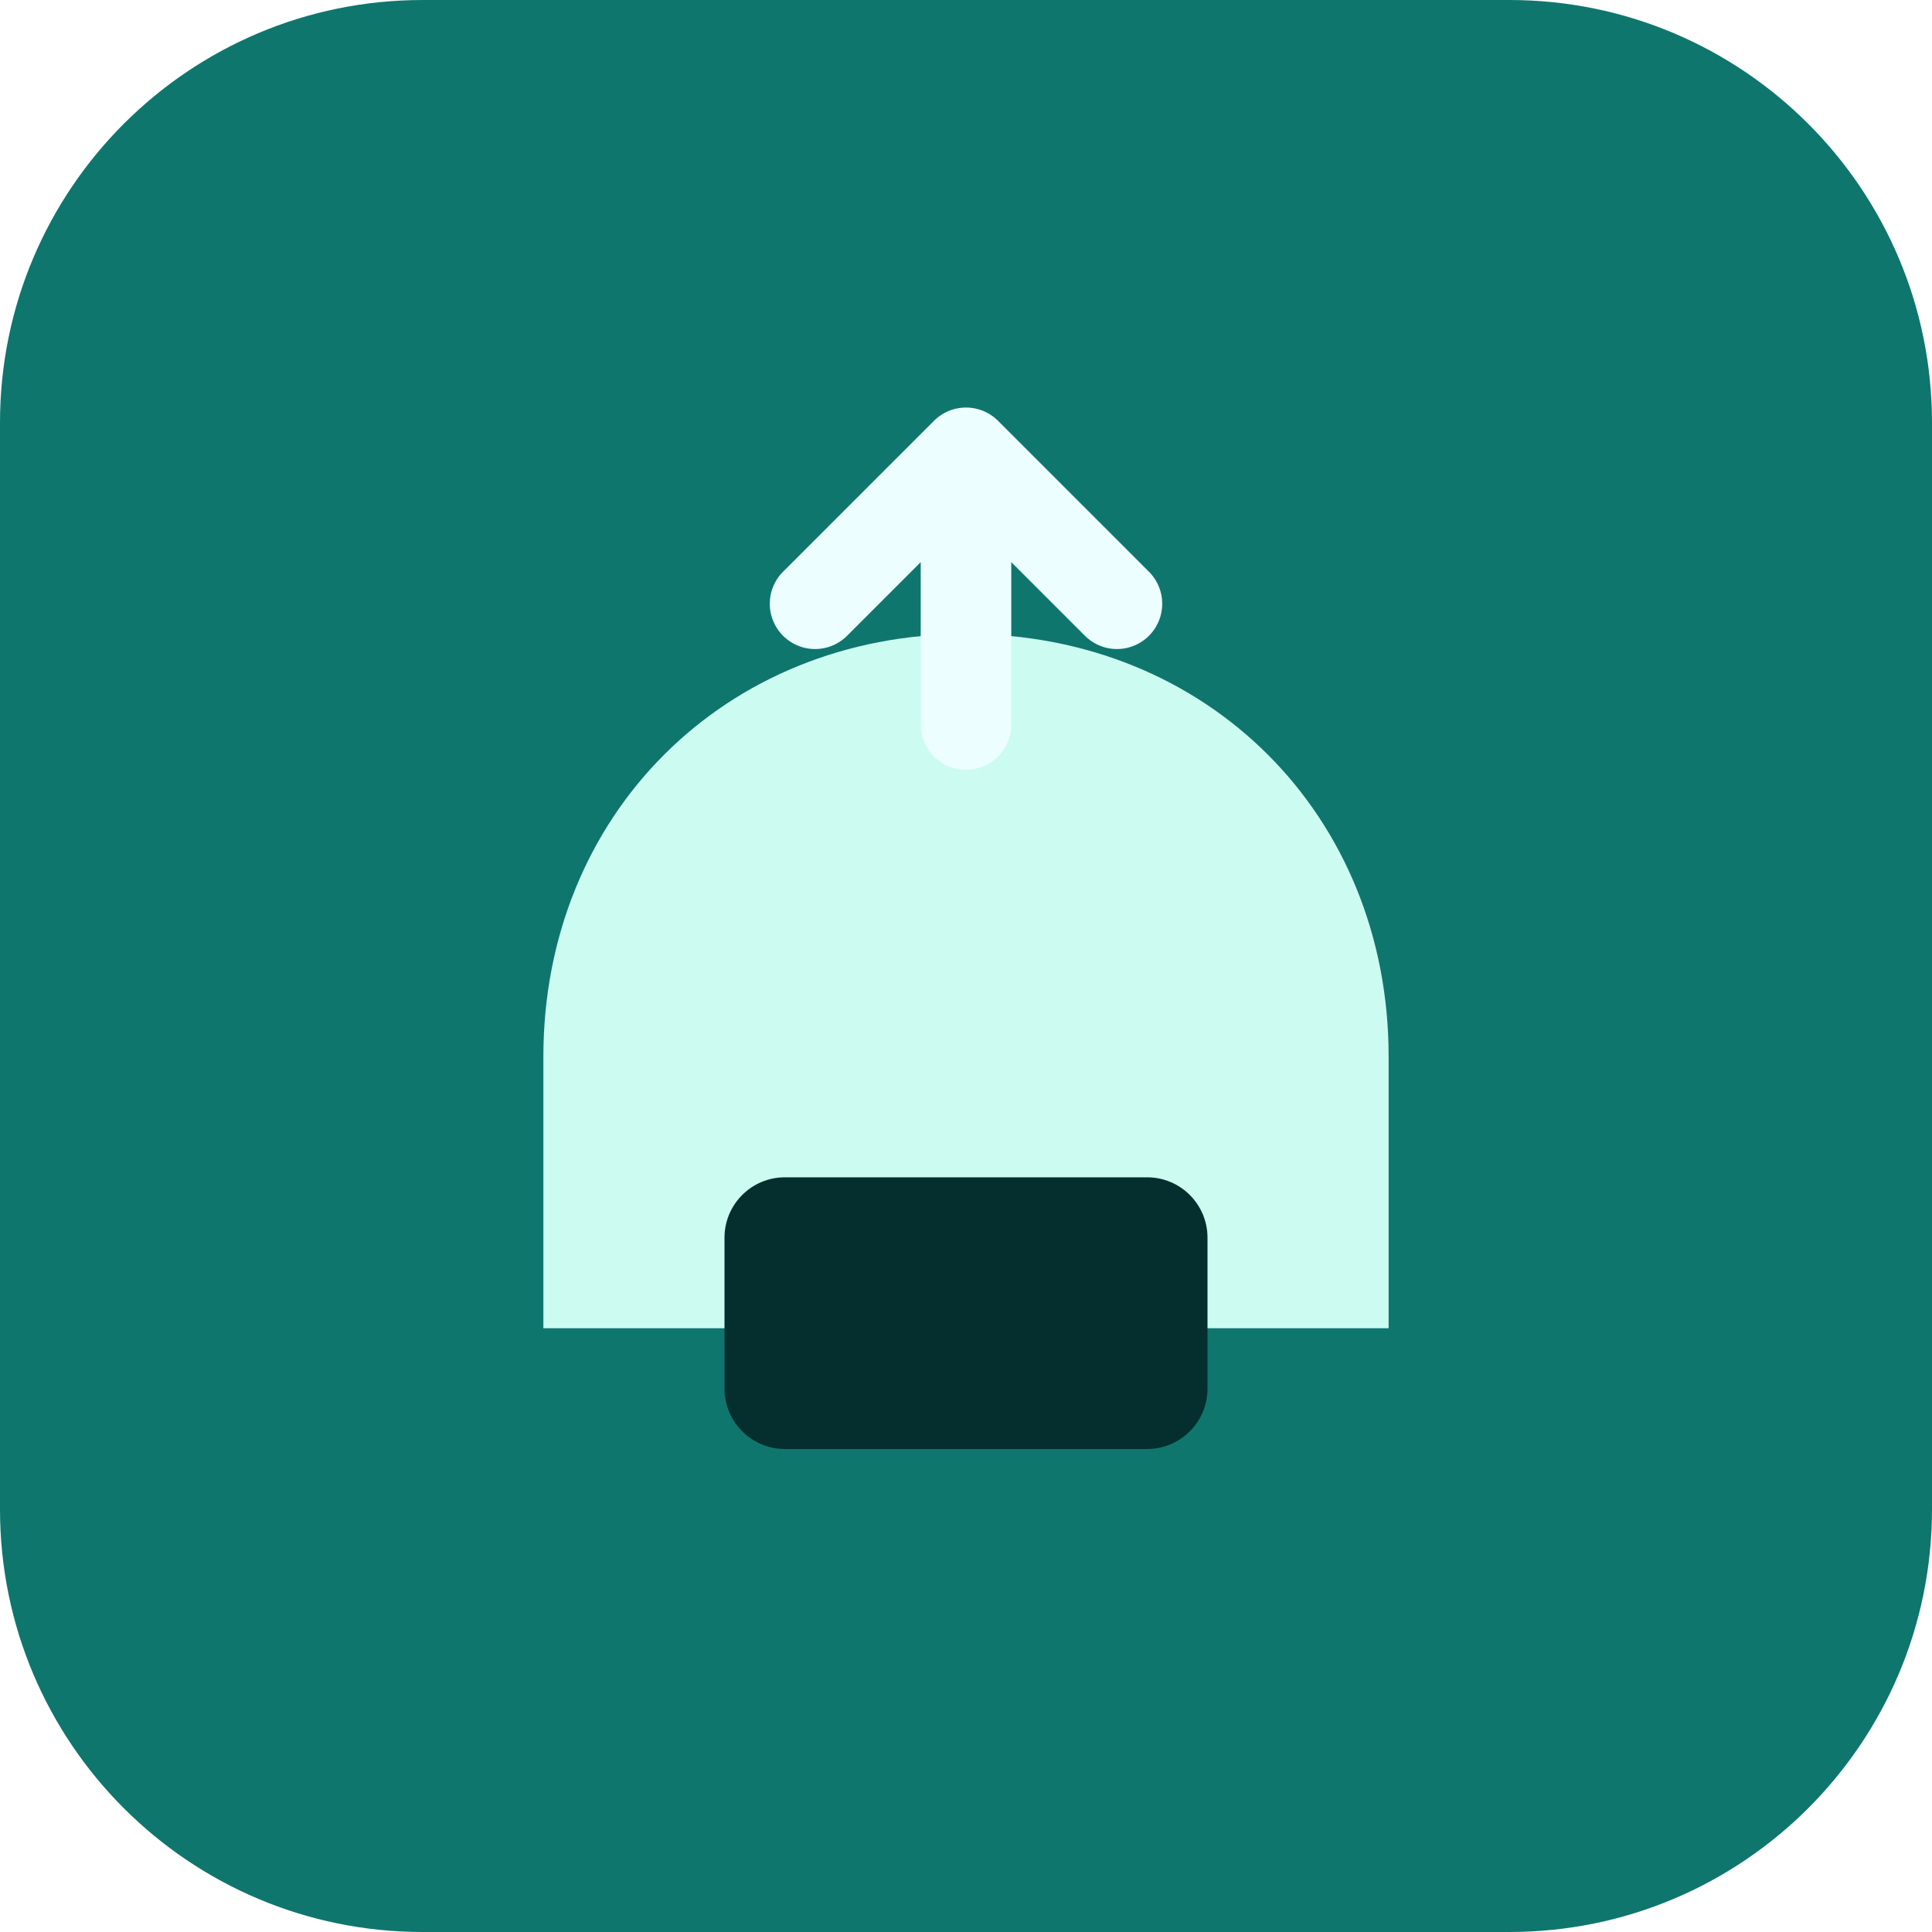
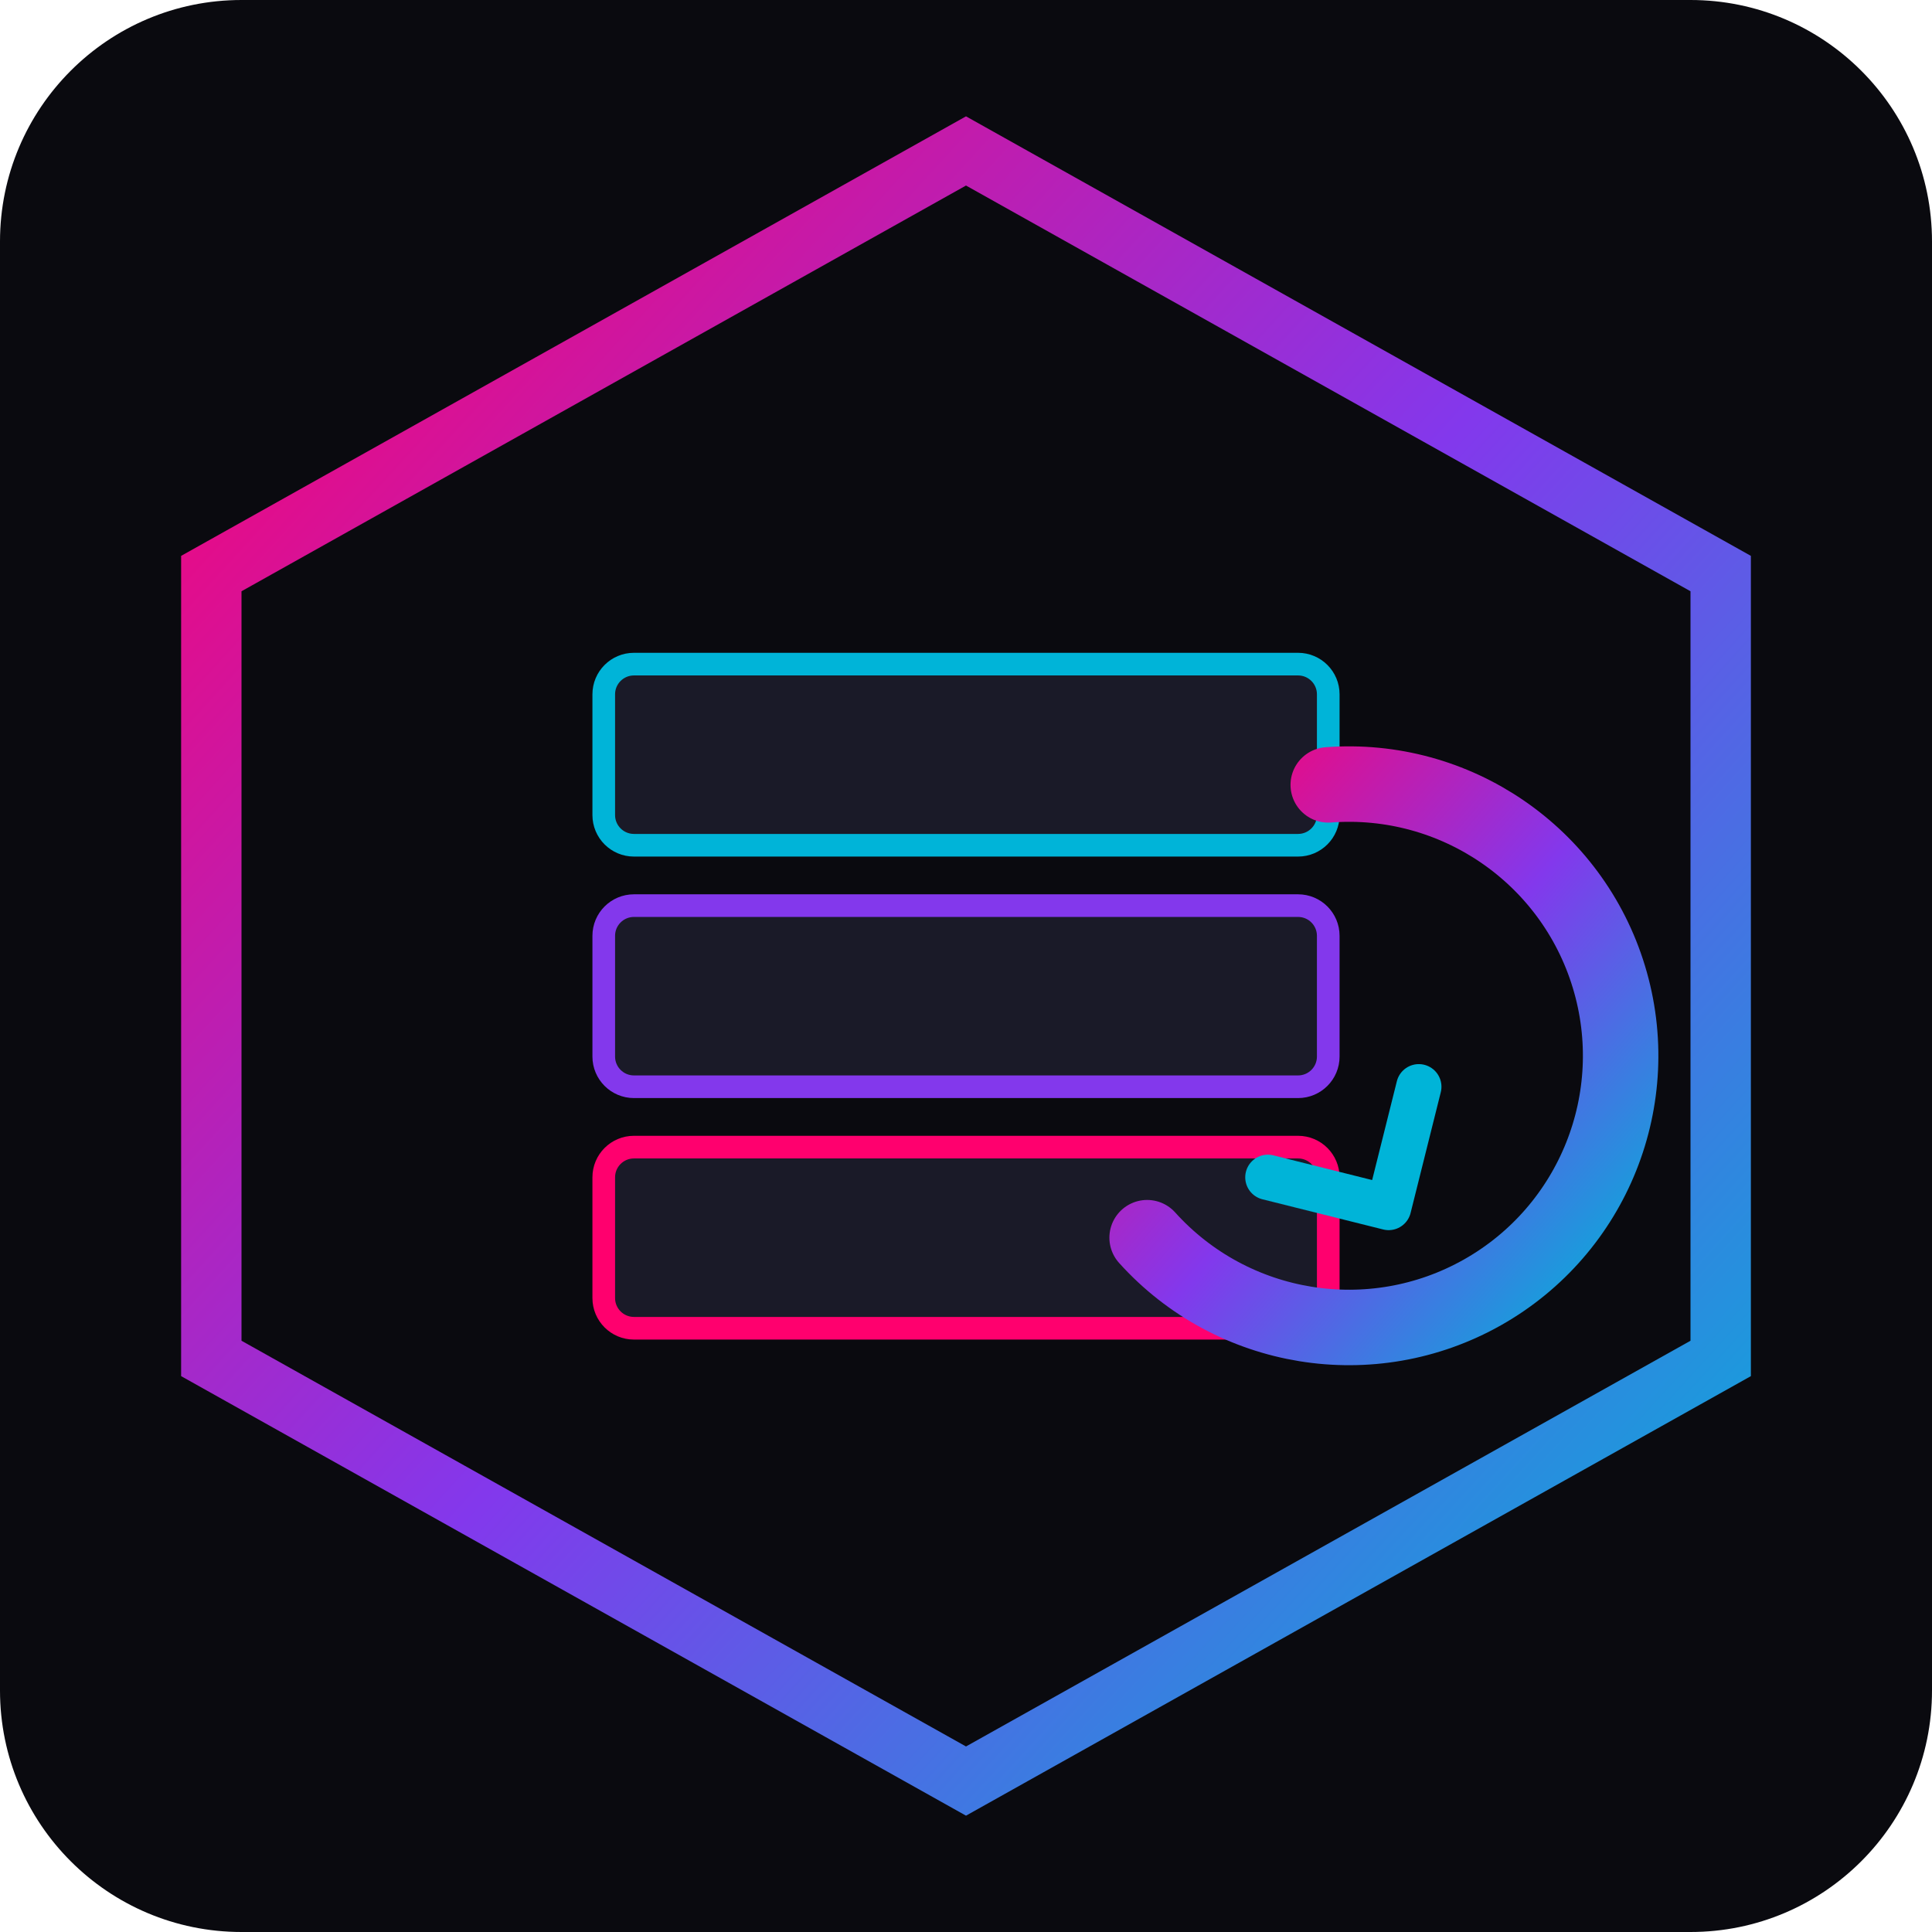
<svg xmlns="http://www.w3.org/2000/svg" viewBox="0 0 128 128" role="img" aria-label="ZimaOS Backup Manager">
-   <rect width="128" height="128" rx="28" fill="#0f766e" />
-   <path d="M36 70c0-16 12-28 28-28s28 12 28 28v18H36V70z" fill="#ccfbf1" />
-   <rect x="48" y="78" width="32" height="18" rx="4" fill="#042f2e" />
-   <path d="M64 34v14M54 40l10-10 10 10" stroke="#ecfeff" stroke-width="6" stroke-linecap="round" stroke-linejoin="round" fill="none" />
+   <defs>
+     <linearGradient id="g" x1="0" y1="0" x2="1" y2="1">
+       <stop offset="0%" stop-color="#ff006e" />
+       <stop offset="50%" stop-color="#8338ec" />
+       <stop offset="100%" stop-color="#00b4d8" />
+     </linearGradient>
+   </defs>
+   <rect width="128" height="128" rx="16" fill="#0a0a0f" />
+   <polygon points="64,10 114,38 114,90 64,118 14,90 14,38" fill="none" stroke="url(#g)" stroke-width="4" />
+   <rect x="40" y="44" width="48" height="12" rx="2" fill="#1a1a28" stroke="#00b4d8" stroke-width="1.5" />
+   <rect x="40" y="60" width="48" height="12" rx="2" fill="#1a1a28" stroke="#8338ec" stroke-width="1.5" />
+   <rect x="40" y="76" width="48" height="12" rx="2" fill="#1a1a28" stroke="#ff006e" stroke-width="1.5" />
+   <path d="M88 52a18 18 0 1 1-12 30" fill="none" stroke="url(#g)" stroke-width="5" stroke-linecap="round" />
+   <path d="M84 78l8 2 2-8" fill="none" stroke="#00b4d8" stroke-width="3" stroke-linecap="round" stroke-linejoin="round" />
</svg>
